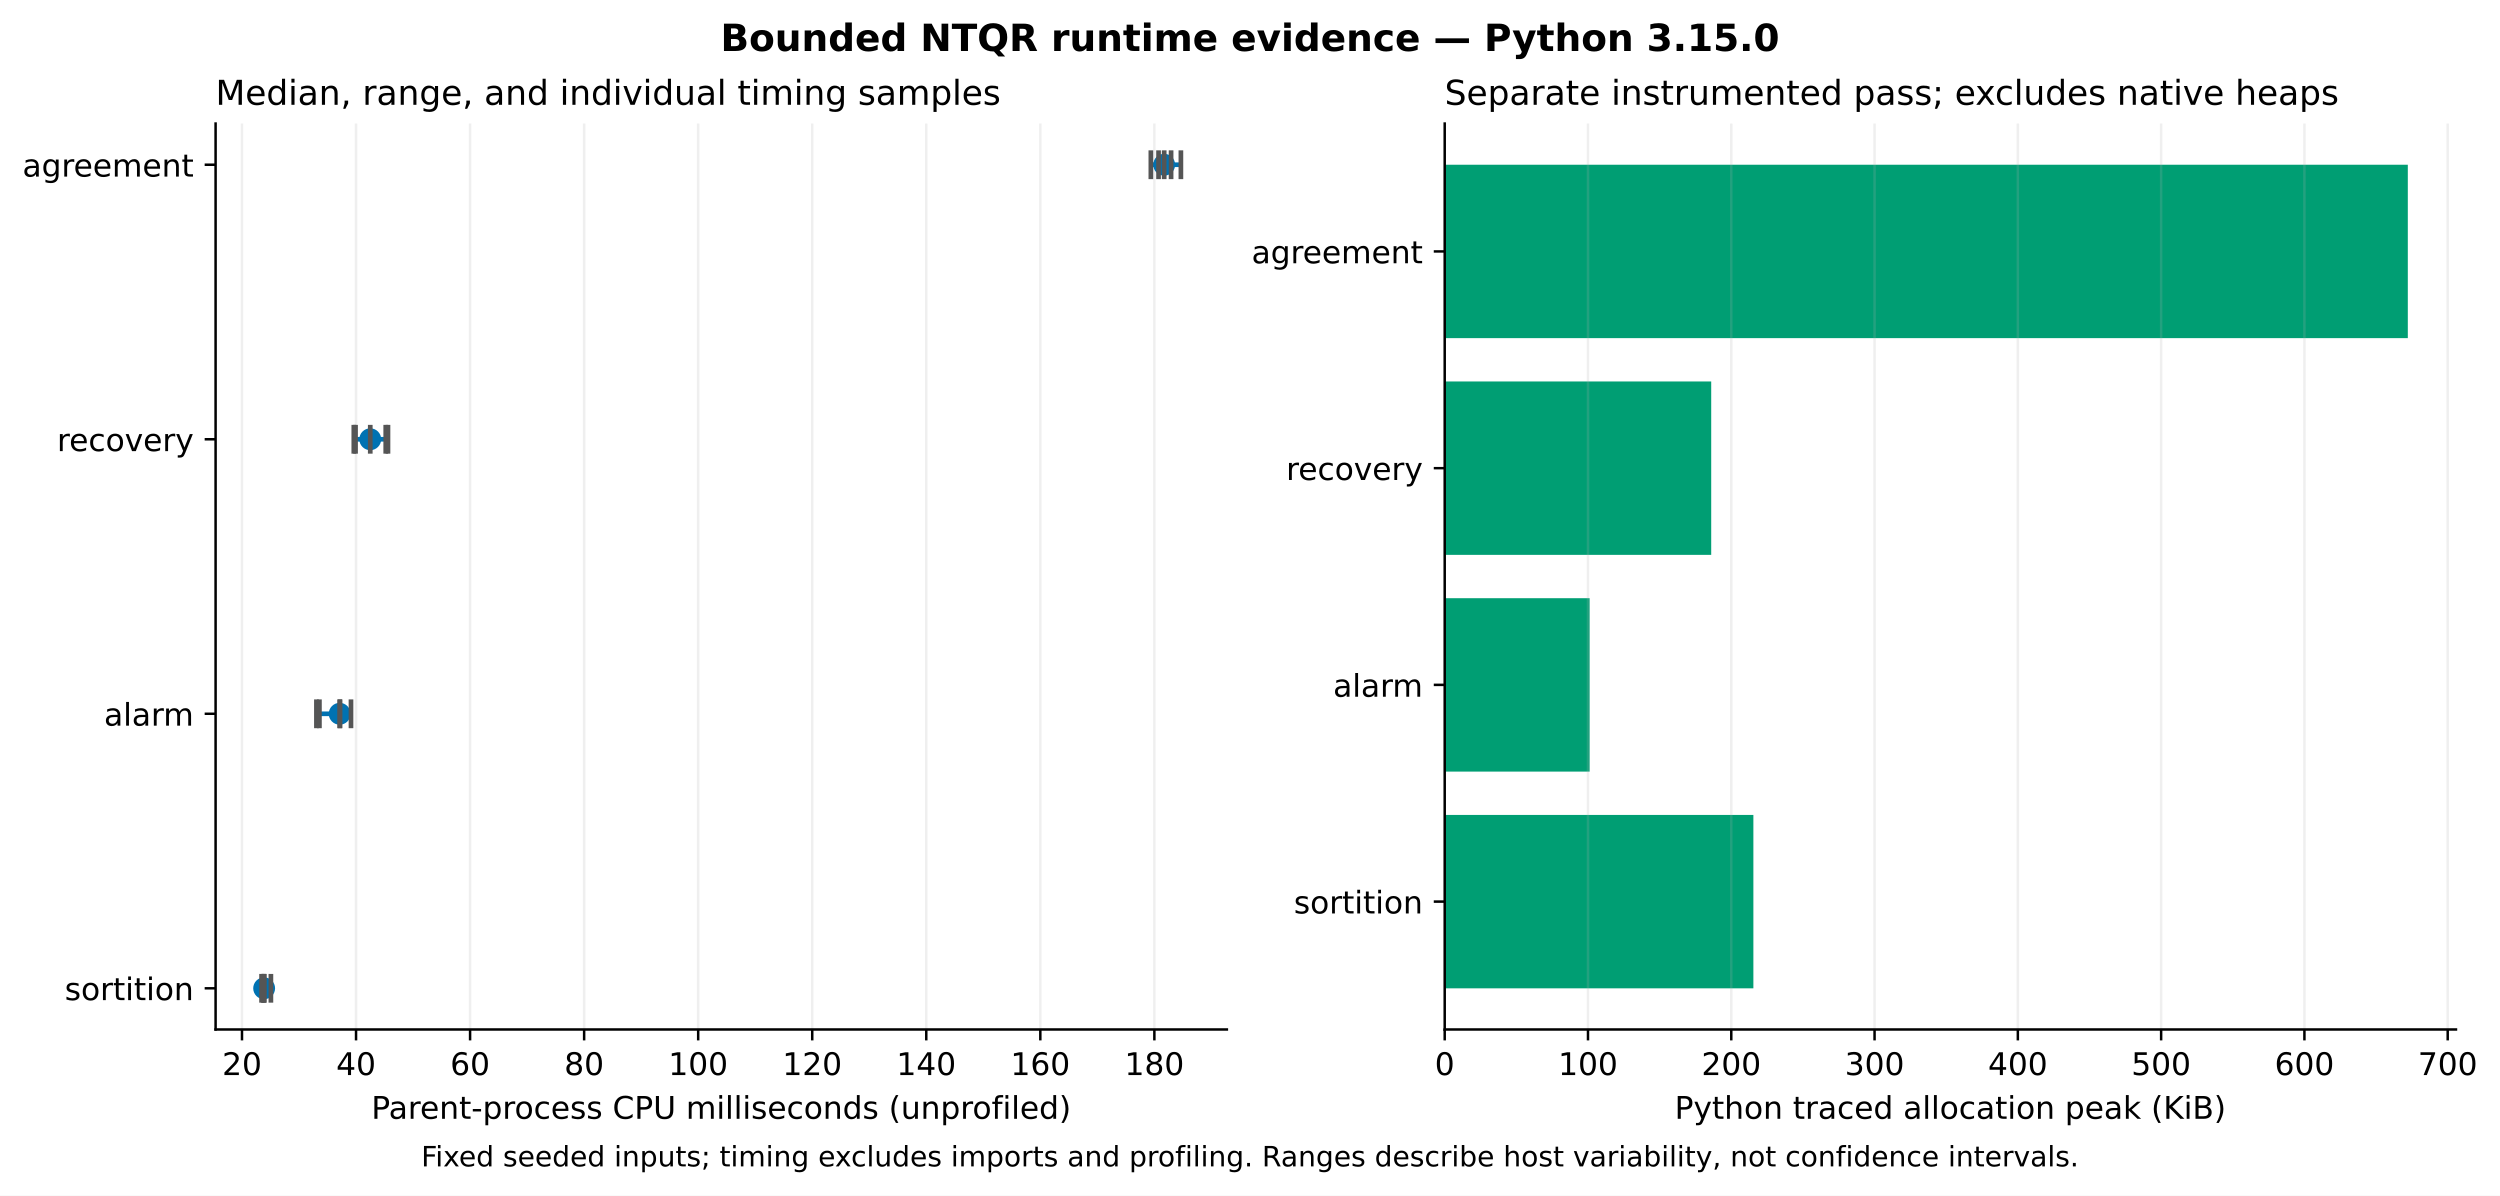
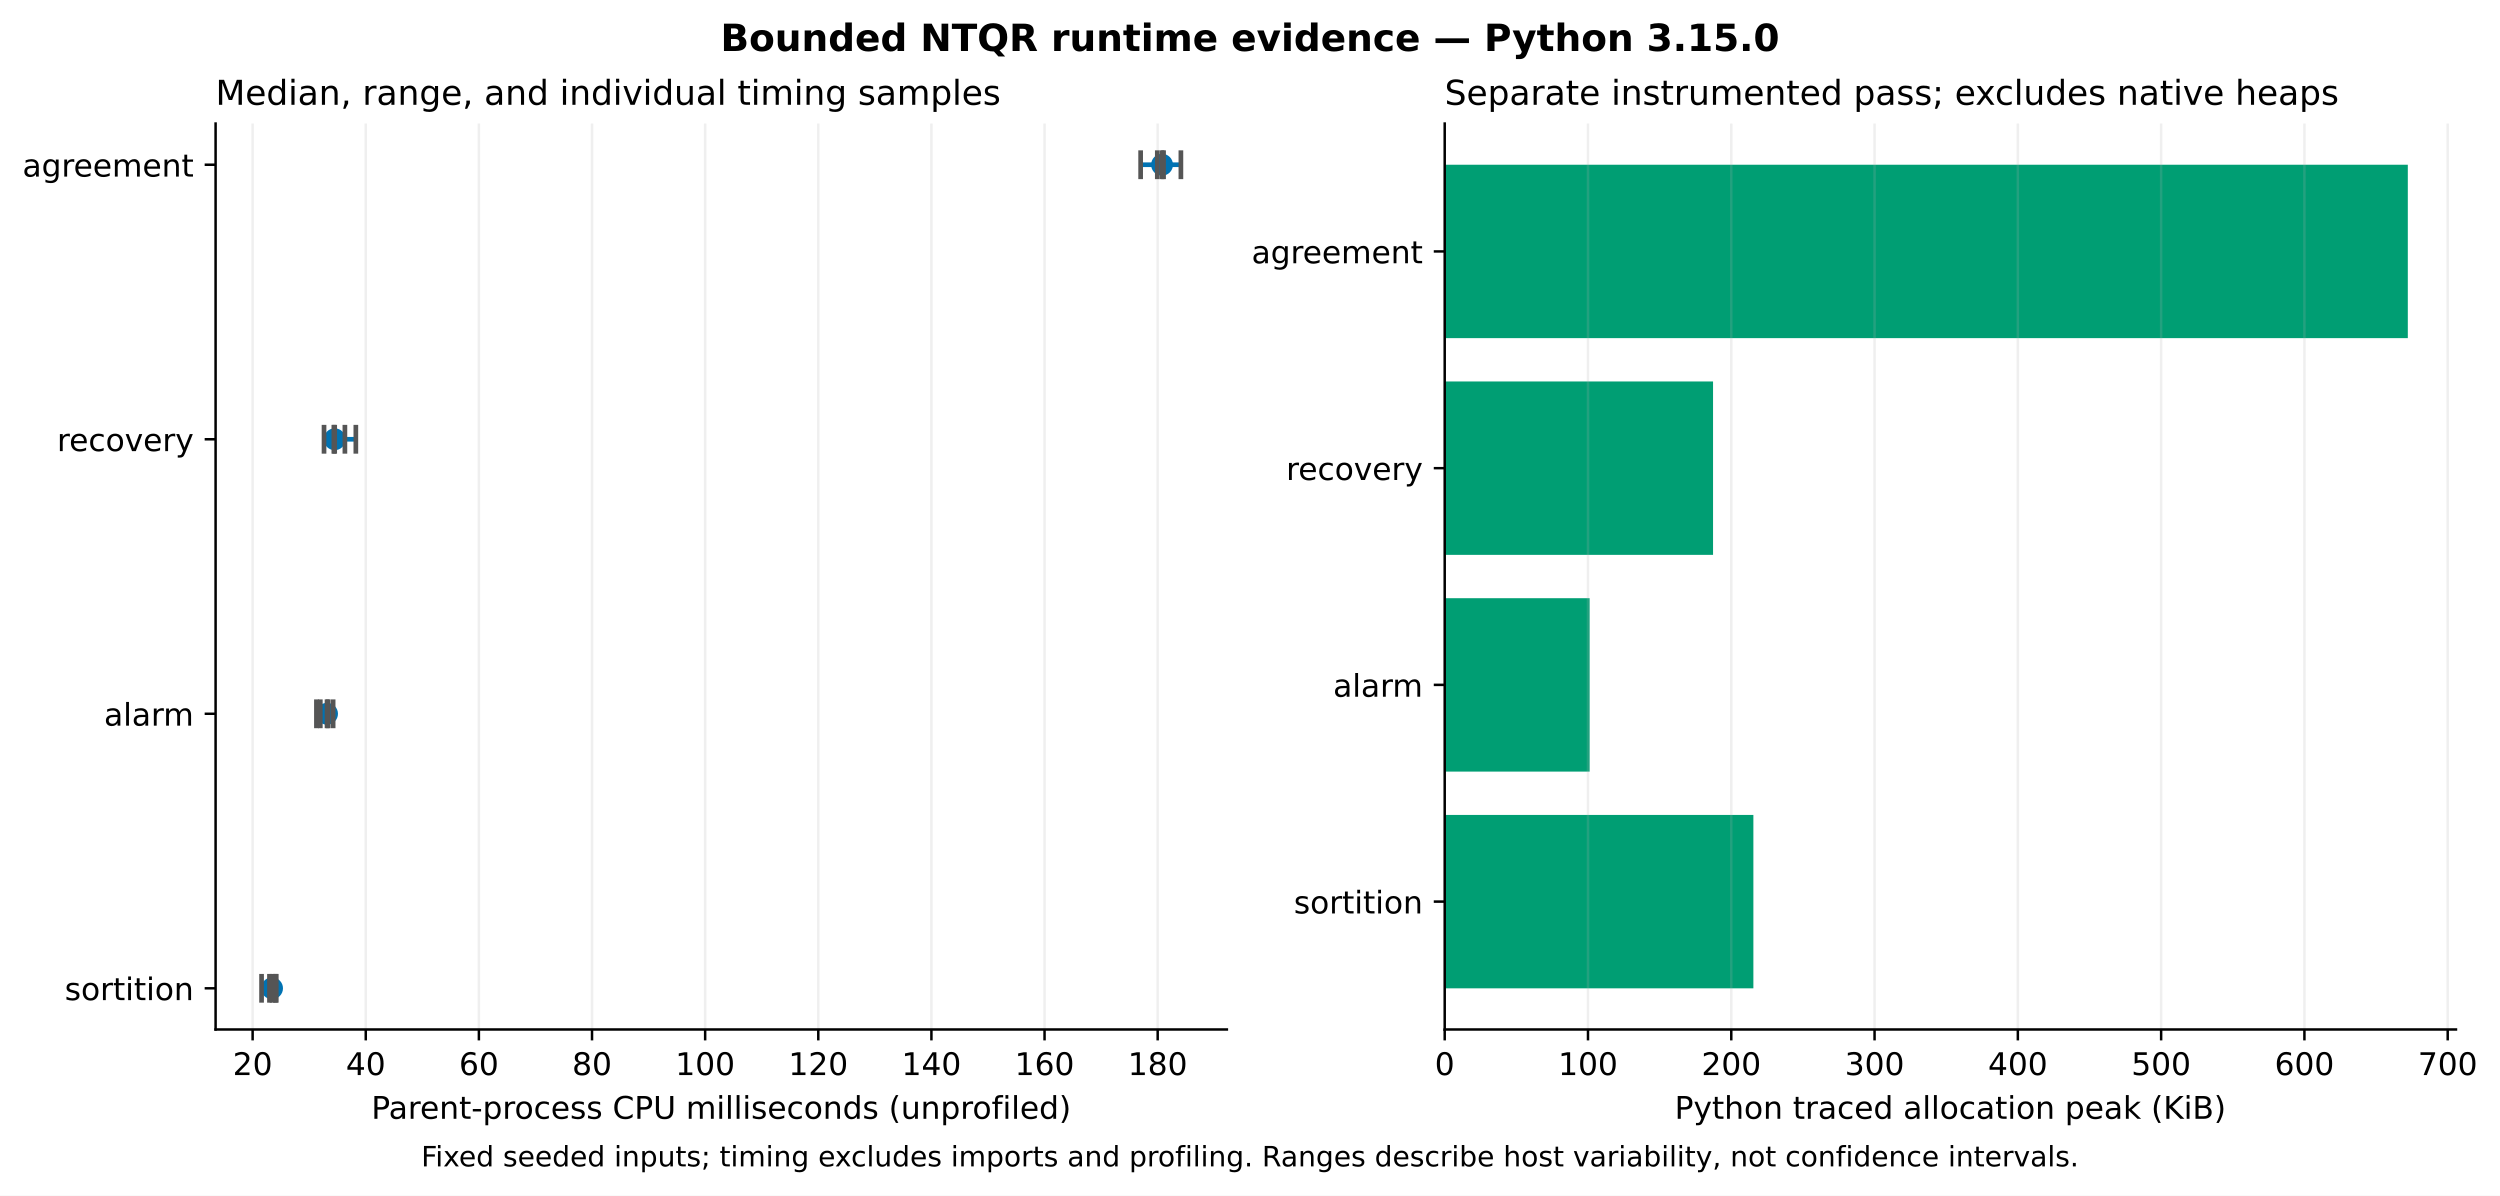
<svg xmlns="http://www.w3.org/2000/svg" xmlns:xlink="http://www.w3.org/1999/xlink" width="800.4pt" height="382.8pt" viewBox="0 0 800.4 382.8" version="1.1">
  <defs>
    <style type="text/css">*{stroke-linejoin: round; stroke-linecap: butt}</style>
  </defs>
  <g id="figure_1">
    <g id="patch_1">
      <path d="M 0 382.8  L 800.4 382.8  L 800.4 0  L 0 0  z " style="fill: #ffffff" />
    </g>
    <g id="axes_1">
      <g id="patch_2">
        <path d="M 69.025 329.598  L 392.792 329.598  L 392.792 39.56  L 69.025 39.56  z " style="fill: #ffffff" />
      </g>
      <g id="matplotlib.axis_1">
        <g id="xtick_1">
          <g id="line2d_1">
-             <path d="M 77.476 329.598  L 77.476 39.56  " clip-path="url(#p536ab0f038)" style="fill: none; stroke: #b0b0b0; stroke-opacity: 0.2; stroke-width: 0.8; stroke-linecap: square" />
+             <path d="M 80.88 329.598  L 80.88 39.56  " clip-path="url(#p536ab0f038)" style="fill: none; stroke: #b0b0b0; stroke-opacity: 0.2; stroke-width: 0.8; stroke-linecap: square" />
          </g>
          <g id="line2d_2">
            <defs>
              <path id="m8f7843dfd3" d="M 0 0  L 0 3.5  " style="stroke: #000000; stroke-width: 0.8" />
            </defs>
            <g>
-               <use xlink:href="#m8f7843dfd3" x="77.476" y="329.598" style="stroke: #000000; stroke-width: 0.8" />
+               <use xlink:href="#m8f7843dfd3" x="80.88" y="329.598" style="stroke: #000000; stroke-width: 0.8" />
            </g>
          </g>
          <g id="text_1">
-             <text style="font-size: 10px; font-family: 'DejaVu Sans', 'Bitstream Vera Sans', 'Computer Modern Sans Serif', 'Lucida Grande', 'Verdana', 'Geneva', 'Lucid', 'Arial', 'Helvetica', 'Avant Garde', sans-serif; text-anchor: middle" x="77.476" y="344.195" transform="rotate(-0 77.47599 344.1952)">20</text>
+             <text style="font-size: 10px; font-family: 'DejaVu Sans', 'Bitstream Vera Sans', 'Computer Modern Sans Serif', 'Lucida Grande', 'Verdana', 'Geneva', 'Lucid', 'Arial', 'Helvetica', 'Avant Garde', sans-serif; text-anchor: middle" x="80.88" y="344.195" transform="rotate(-0 80.88026 344.1952)">20</text>
          </g>
        </g>
        <g id="xtick_2">
          <g id="line2d_3">
-             <path d="M 113.989 329.598  L 113.989 39.56  " clip-path="url(#p536ab0f038)" style="fill: none; stroke: #b0b0b0; stroke-opacity: 0.2; stroke-width: 0.8; stroke-linecap: square" />
+             <path d="M 117.101 329.598  L 117.101 39.56  " clip-path="url(#p536ab0f038)" style="fill: none; stroke: #b0b0b0; stroke-opacity: 0.2; stroke-width: 0.8; stroke-linecap: square" />
          </g>
          <g id="line2d_4">
            <g>
-               <use xlink:href="#m8f7843dfd3" x="113.989" y="329.598" style="stroke: #000000; stroke-width: 0.8" />
+               <use xlink:href="#m8f7843dfd3" x="117.101" y="329.598" style="stroke: #000000; stroke-width: 0.8" />
            </g>
          </g>
          <g id="text_2">
-             <text style="font-size: 10px; font-family: 'DejaVu Sans', 'Bitstream Vera Sans', 'Computer Modern Sans Serif', 'Lucida Grande', 'Verdana', 'Geneva', 'Lucid', 'Arial', 'Helvetica', 'Avant Garde', sans-serif; text-anchor: middle" x="113.989" y="344.195" transform="rotate(-0 113.9892 344.1952)">40</text>
+             <text style="font-size: 10px; font-family: 'DejaVu Sans', 'Bitstream Vera Sans', 'Computer Modern Sans Serif', 'Lucida Grande', 'Verdana', 'Geneva', 'Lucid', 'Arial', 'Helvetica', 'Avant Garde', sans-serif; text-anchor: middle" x="117.101" y="344.195" transform="rotate(-0 117.1005 344.1952)">40</text>
          </g>
        </g>
        <g id="xtick_3">
          <g id="line2d_5">
-             <path d="M 150.502 329.598  L 150.502 39.56  " clip-path="url(#p536ab0f038)" style="fill: none; stroke: #b0b0b0; stroke-opacity: 0.2; stroke-width: 0.8; stroke-linecap: square" />
+             <path d="M 153.321 329.598  L 153.321 39.56  " clip-path="url(#p536ab0f038)" style="fill: none; stroke: #b0b0b0; stroke-opacity: 0.2; stroke-width: 0.8; stroke-linecap: square" />
          </g>
          <g id="line2d_6">
            <g>
-               <use xlink:href="#m8f7843dfd3" x="150.502" y="329.598" style="stroke: #000000; stroke-width: 0.8" />
+               <use xlink:href="#m8f7843dfd3" x="153.321" y="329.598" style="stroke: #000000; stroke-width: 0.8" />
            </g>
          </g>
          <g id="text_3">
-             <text style="font-size: 10px; font-family: 'DejaVu Sans', 'Bitstream Vera Sans', 'Computer Modern Sans Serif', 'Lucida Grande', 'Verdana', 'Geneva', 'Lucid', 'Arial', 'Helvetica', 'Avant Garde', sans-serif; text-anchor: middle" x="150.502" y="344.195" transform="rotate(-0 150.5025 344.1952)">60</text>
+             <text style="font-size: 10px; font-family: 'DejaVu Sans', 'Bitstream Vera Sans', 'Computer Modern Sans Serif', 'Lucida Grande', 'Verdana', 'Geneva', 'Lucid', 'Arial', 'Helvetica', 'Avant Garde', sans-serif; text-anchor: middle" x="153.321" y="344.195" transform="rotate(-0 153.3208 344.1952)">60</text>
          </g>
        </g>
        <g id="xtick_4">
          <g id="line2d_7">
-             <path d="M 187.016 329.598  L 187.016 39.56  " clip-path="url(#p536ab0f038)" style="fill: none; stroke: #b0b0b0; stroke-opacity: 0.2; stroke-width: 0.8; stroke-linecap: square" />
+             <path d="M 189.541 329.598  L 189.541 39.56  " clip-path="url(#p536ab0f038)" style="fill: none; stroke: #b0b0b0; stroke-opacity: 0.2; stroke-width: 0.8; stroke-linecap: square" />
          </g>
          <g id="line2d_8">
            <g>
-               <use xlink:href="#m8f7843dfd3" x="187.016" y="329.598" style="stroke: #000000; stroke-width: 0.8" />
+               <use xlink:href="#m8f7843dfd3" x="189.541" y="329.598" style="stroke: #000000; stroke-width: 0.8" />
            </g>
          </g>
          <g id="text_4">
-             <text style="font-size: 10px; font-family: 'DejaVu Sans', 'Bitstream Vera Sans', 'Computer Modern Sans Serif', 'Lucida Grande', 'Verdana', 'Geneva', 'Lucid', 'Arial', 'Helvetica', 'Avant Garde', sans-serif; text-anchor: middle" x="187.016" y="344.195" transform="rotate(-0 187.0157 344.1952)">80</text>
+             <text style="font-size: 10px; font-family: 'DejaVu Sans', 'Bitstream Vera Sans', 'Computer Modern Sans Serif', 'Lucida Grande', 'Verdana', 'Geneva', 'Lucid', 'Arial', 'Helvetica', 'Avant Garde', sans-serif; text-anchor: middle" x="189.541" y="344.195" transform="rotate(-0 189.5411 344.1952)">80</text>
          </g>
        </g>
        <g id="xtick_5">
          <g id="line2d_9">
-             <path d="M 223.529 329.598  L 223.529 39.56  " clip-path="url(#p536ab0f038)" style="fill: none; stroke: #b0b0b0; stroke-opacity: 0.2; stroke-width: 0.8; stroke-linecap: square" />
+             <path d="M 225.761 329.598  L 225.761 39.56  " clip-path="url(#p536ab0f038)" style="fill: none; stroke: #b0b0b0; stroke-opacity: 0.2; stroke-width: 0.8; stroke-linecap: square" />
          </g>
          <g id="line2d_10">
            <g>
-               <use xlink:href="#m8f7843dfd3" x="223.529" y="329.598" style="stroke: #000000; stroke-width: 0.8" />
+               <use xlink:href="#m8f7843dfd3" x="225.761" y="329.598" style="stroke: #000000; stroke-width: 0.8" />
            </g>
          </g>
          <g id="text_5">
-             <text style="font-size: 10px; font-family: 'DejaVu Sans', 'Bitstream Vera Sans', 'Computer Modern Sans Serif', 'Lucida Grande', 'Verdana', 'Geneva', 'Lucid', 'Arial', 'Helvetica', 'Avant Garde', sans-serif; text-anchor: middle" x="223.529" y="344.195" transform="rotate(-0 223.529 344.1952)">100</text>
+             <text style="font-size: 10px; font-family: 'DejaVu Sans', 'Bitstream Vera Sans', 'Computer Modern Sans Serif', 'Lucida Grande', 'Verdana', 'Geneva', 'Lucid', 'Arial', 'Helvetica', 'Avant Garde', sans-serif; text-anchor: middle" x="225.761" y="344.195" transform="rotate(-0 225.7614 344.1952)">100</text>
          </g>
        </g>
        <g id="xtick_6">
          <g id="line2d_11">
-             <path d="M 260.042 329.598  L 260.042 39.56  " clip-path="url(#p536ab0f038)" style="fill: none; stroke: #b0b0b0; stroke-opacity: 0.2; stroke-width: 0.8; stroke-linecap: square" />
+             <path d="M 261.982 329.598  L 261.982 39.56  " clip-path="url(#p536ab0f038)" style="fill: none; stroke: #b0b0b0; stroke-opacity: 0.2; stroke-width: 0.8; stroke-linecap: square" />
          </g>
          <g id="line2d_12">
            <g>
-               <use xlink:href="#m8f7843dfd3" x="260.042" y="329.598" style="stroke: #000000; stroke-width: 0.8" />
+               <use xlink:href="#m8f7843dfd3" x="261.982" y="329.598" style="stroke: #000000; stroke-width: 0.8" />
            </g>
          </g>
          <g id="text_6">
-             <text style="font-size: 10px; font-family: 'DejaVu Sans', 'Bitstream Vera Sans', 'Computer Modern Sans Serif', 'Lucida Grande', 'Verdana', 'Geneva', 'Lucid', 'Arial', 'Helvetica', 'Avant Garde', sans-serif; text-anchor: middle" x="260.042" y="344.195" transform="rotate(-0 260.0422 344.1952)">120</text>
+             <text style="font-size: 10px; font-family: 'DejaVu Sans', 'Bitstream Vera Sans', 'Computer Modern Sans Serif', 'Lucida Grande', 'Verdana', 'Geneva', 'Lucid', 'Arial', 'Helvetica', 'Avant Garde', sans-serif; text-anchor: middle" x="261.982" y="344.195" transform="rotate(-0 261.9817 344.1952)">120</text>
          </g>
        </g>
        <g id="xtick_7">
          <g id="line2d_13">
-             <path d="M 296.555 329.598  L 296.555 39.56  " clip-path="url(#p536ab0f038)" style="fill: none; stroke: #b0b0b0; stroke-opacity: 0.2; stroke-width: 0.8; stroke-linecap: square" />
+             <path d="M 298.202 329.598  L 298.202 39.56  " clip-path="url(#p536ab0f038)" style="fill: none; stroke: #b0b0b0; stroke-opacity: 0.2; stroke-width: 0.8; stroke-linecap: square" />
          </g>
          <g id="line2d_14">
            <g>
-               <use xlink:href="#m8f7843dfd3" x="296.555" y="329.598" style="stroke: #000000; stroke-width: 0.8" />
+               <use xlink:href="#m8f7843dfd3" x="298.202" y="329.598" style="stroke: #000000; stroke-width: 0.8" />
            </g>
          </g>
          <g id="text_7">
-             <text style="font-size: 10px; font-family: 'DejaVu Sans', 'Bitstream Vera Sans', 'Computer Modern Sans Serif', 'Lucida Grande', 'Verdana', 'Geneva', 'Lucid', 'Arial', 'Helvetica', 'Avant Garde', sans-serif; text-anchor: middle" x="296.555" y="344.195" transform="rotate(-0 296.5555 344.1952)">140</text>
+             <text style="font-size: 10px; font-family: 'DejaVu Sans', 'Bitstream Vera Sans', 'Computer Modern Sans Serif', 'Lucida Grande', 'Verdana', 'Geneva', 'Lucid', 'Arial', 'Helvetica', 'Avant Garde', sans-serif; text-anchor: middle" x="298.202" y="344.195" transform="rotate(-0 298.202 344.1952)">140</text>
          </g>
        </g>
        <g id="xtick_8">
          <g id="line2d_15">
-             <path d="M 333.069 329.598  L 333.069 39.56  " clip-path="url(#p536ab0f038)" style="fill: none; stroke: #b0b0b0; stroke-opacity: 0.2; stroke-width: 0.8; stroke-linecap: square" />
+             <path d="M 334.422 329.598  L 334.422 39.56  " clip-path="url(#p536ab0f038)" style="fill: none; stroke: #b0b0b0; stroke-opacity: 0.2; stroke-width: 0.8; stroke-linecap: square" />
          </g>
          <g id="line2d_16">
            <g>
-               <use xlink:href="#m8f7843dfd3" x="333.069" y="329.598" style="stroke: #000000; stroke-width: 0.8" />
+               <use xlink:href="#m8f7843dfd3" x="334.422" y="329.598" style="stroke: #000000; stroke-width: 0.8" />
            </g>
          </g>
          <g id="text_8">
-             <text style="font-size: 10px; font-family: 'DejaVu Sans', 'Bitstream Vera Sans', 'Computer Modern Sans Serif', 'Lucida Grande', 'Verdana', 'Geneva', 'Lucid', 'Arial', 'Helvetica', 'Avant Garde', sans-serif; text-anchor: middle" x="333.069" y="344.195" transform="rotate(-0 333.0687 344.1952)">160</text>
+             <text style="font-size: 10px; font-family: 'DejaVu Sans', 'Bitstream Vera Sans', 'Computer Modern Sans Serif', 'Lucida Grande', 'Verdana', 'Geneva', 'Lucid', 'Arial', 'Helvetica', 'Avant Garde', sans-serif; text-anchor: middle" x="334.422" y="344.195" transform="rotate(-0 334.4223 344.1952)">160</text>
          </g>
        </g>
        <g id="xtick_9">
          <g id="line2d_17">
-             <path d="M 369.582 329.598  L 369.582 39.56  " clip-path="url(#p536ab0f038)" style="fill: none; stroke: #b0b0b0; stroke-opacity: 0.2; stroke-width: 0.8; stroke-linecap: square" />
+             <path d="M 370.643 329.598  L 370.643 39.56  " clip-path="url(#p536ab0f038)" style="fill: none; stroke: #b0b0b0; stroke-opacity: 0.2; stroke-width: 0.8; stroke-linecap: square" />
          </g>
          <g id="line2d_18">
            <g>
-               <use xlink:href="#m8f7843dfd3" x="369.582" y="329.598" style="stroke: #000000; stroke-width: 0.8" />
+               <use xlink:href="#m8f7843dfd3" x="370.643" y="329.598" style="stroke: #000000; stroke-width: 0.8" />
            </g>
          </g>
          <g id="text_9">
-             <text style="font-size: 10px; font-family: 'DejaVu Sans', 'Bitstream Vera Sans', 'Computer Modern Sans Serif', 'Lucida Grande', 'Verdana', 'Geneva', 'Lucid', 'Arial', 'Helvetica', 'Avant Garde', sans-serif; text-anchor: middle" x="369.582" y="344.195" transform="rotate(-0 369.582 344.1952)">180</text>
+             <text style="font-size: 10px; font-family: 'DejaVu Sans', 'Bitstream Vera Sans', 'Computer Modern Sans Serif', 'Lucida Grande', 'Verdana', 'Geneva', 'Lucid', 'Arial', 'Helvetica', 'Avant Garde', sans-serif; text-anchor: middle" x="370.643" y="344.195" transform="rotate(-0 370.6426 344.1952)">180</text>
          </g>
        </g>
        <g id="text_10">
          <text style="font-size: 10px; font-family: 'DejaVu Sans', 'Bitstream Vera Sans', 'Computer Modern Sans Serif', 'Lucida Grande', 'Verdana', 'Geneva', 'Lucid', 'Arial', 'Helvetica', 'Avant Garde', sans-serif; text-anchor: middle" x="230.908" y="358.196" transform="rotate(-0 230.9083 358.196)">Parent-process CPU milliseconds (unprofiled)</text>
        </g>
      </g>
      <g id="matplotlib.axis_2">
        <g id="ytick_1">
          <g id="line2d_19">
            <defs>
              <path id="m2f75cdd73d" d="M 0 0  L -3.5 0  " style="stroke: #000000; stroke-width: 0.8" />
            </defs>
            <g>
              <use xlink:href="#m2f75cdd73d" x="69.025" y="52.743" style="stroke: #000000; stroke-width: 0.8" />
            </g>
          </g>
          <g id="text_11">
            <text style="font-size: 10px; font-family: 'DejaVu Sans', 'Bitstream Vera Sans', 'Computer Modern Sans Serif', 'Lucida Grande', 'Verdana', 'Geneva', 'Lucid', 'Arial', 'Helvetica', 'Avant Garde', sans-serif; text-anchor: end" x="62.025" y="56.542" transform="rotate(-0 62.025 56.54207)">agreement</text>
          </g>
        </g>
        <g id="ytick_2">
          <g id="line2d_20">
            <g>
              <use xlink:href="#m2f75cdd73d" x="69.025" y="140.633" style="stroke: #000000; stroke-width: 0.8" />
            </g>
          </g>
          <g id="text_12">
            <text style="font-size: 10px; font-family: 'DejaVu Sans', 'Bitstream Vera Sans', 'Computer Modern Sans Serif', 'Lucida Grande', 'Verdana', 'Geneva', 'Lucid', 'Arial', 'Helvetica', 'Avant Garde', sans-serif; text-anchor: end" x="62.025" y="144.432" transform="rotate(-0 62.025 144.4323)">recovery</text>
          </g>
        </g>
        <g id="ytick_3">
          <g id="line2d_21">
            <g>
              <use xlink:href="#m2f75cdd73d" x="69.025" y="228.524" style="stroke: #000000; stroke-width: 0.8" />
            </g>
          </g>
          <g id="text_13">
            <text style="font-size: 10px; font-family: 'DejaVu Sans', 'Bitstream Vera Sans', 'Computer Modern Sans Serif', 'Lucida Grande', 'Verdana', 'Geneva', 'Lucid', 'Arial', 'Helvetica', 'Avant Garde', sans-serif; text-anchor: end" x="62.025" y="232.323" transform="rotate(-0 62.025 232.323)">alarm</text>
          </g>
        </g>
        <g id="ytick_4">
          <g id="line2d_22">
            <g>
              <use xlink:href="#m2f75cdd73d" x="69.025" y="316.414" style="stroke: #000000; stroke-width: 0.8" />
            </g>
          </g>
          <g id="text_14">
            <text style="font-size: 10px; font-family: 'DejaVu Sans', 'Bitstream Vera Sans', 'Computer Modern Sans Serif', 'Lucida Grande', 'Verdana', 'Geneva', 'Lucid', 'Arial', 'Helvetica', 'Avant Garde', sans-serif; text-anchor: end" x="62.025" y="320.213" transform="rotate(-0 62.025 320.2132)">sortition</text>
          </g>
        </g>
      </g>
      <g id="LineCollection_1">
-         <path d="M 368.459 52.743  L 378.075 52.743  " clip-path="url(#p536ab0f038)" style="fill: none; stroke: #0072b2; stroke-width: 1.5" />
-         <path d="M 113.274 140.633  L 124.217 140.633  " clip-path="url(#p536ab0f038)" style="fill: none; stroke: #0072b2; stroke-width: 1.5" />
-         <path d="M 101.306 228.524  L 112.372 228.524  " clip-path="url(#p536ab0f038)" style="fill: none; stroke: #0072b2; stroke-width: 1.5" />
-         <path d="M 83.742 316.414  L 86.73 316.414  " clip-path="url(#p536ab0f038)" style="fill: none; stroke: #0072b2; stroke-width: 1.5" />
+         <path d="M 365.188 52.743  L 378.075 52.743  " clip-path="url(#p536ab0f038)" style="fill: none; stroke: #0072b2; stroke-width: 1.5" />
+         <path d="M 103.739 140.633  L 113.926 140.633  " clip-path="url(#p536ab0f038)" style="fill: none; stroke: #0072b2; stroke-width: 1.5" />
+         <path d="M 101.31 228.524  L 106.653 228.524  " clip-path="url(#p536ab0f038)" style="fill: none; stroke: #0072b2; stroke-width: 1.5" />
+         <path d="M 83.742 316.414  L 88.45 316.414  " clip-path="url(#p536ab0f038)" style="fill: none; stroke: #0072b2; stroke-width: 1.5" />
      </g>
      <g id="line2d_23">
        <defs>
          <path id="m95ea1f138b" d="M 0 4  L 0 -4  " style="stroke: #0072b2" />
        </defs>
        <g clip-path="url(#p536ab0f038)">
-           <use xlink:href="#m95ea1f138b" x="368.459" y="52.743" style="fill: #0072b2; stroke: #0072b2" />
-           <use xlink:href="#m95ea1f138b" x="113.274" y="140.633" style="fill: #0072b2; stroke: #0072b2" />
-           <use xlink:href="#m95ea1f138b" x="101.306" y="228.524" style="fill: #0072b2; stroke: #0072b2" />
+           <use xlink:href="#m95ea1f138b" x="365.188" y="52.743" style="fill: #0072b2; stroke: #0072b2" />
+           <use xlink:href="#m95ea1f138b" x="103.739" y="140.633" style="fill: #0072b2; stroke: #0072b2" />
+           <use xlink:href="#m95ea1f138b" x="101.31" y="228.524" style="fill: #0072b2; stroke: #0072b2" />
          <use xlink:href="#m95ea1f138b" x="83.742" y="316.414" style="fill: #0072b2; stroke: #0072b2" />
        </g>
      </g>
      <g id="line2d_24">
        <g clip-path="url(#p536ab0f038)">
          <use xlink:href="#m95ea1f138b" x="378.075" y="52.743" style="fill: #0072b2; stroke: #0072b2" />
-           <use xlink:href="#m95ea1f138b" x="124.217" y="140.633" style="fill: #0072b2; stroke: #0072b2" />
-           <use xlink:href="#m95ea1f138b" x="112.372" y="228.524" style="fill: #0072b2; stroke: #0072b2" />
-           <use xlink:href="#m95ea1f138b" x="86.73" y="316.414" style="fill: #0072b2; stroke: #0072b2" />
+           <use xlink:href="#m95ea1f138b" x="113.926" y="140.633" style="fill: #0072b2; stroke: #0072b2" />
+           <use xlink:href="#m95ea1f138b" x="106.653" y="228.524" style="fill: #0072b2; stroke: #0072b2" />
+           <use xlink:href="#m95ea1f138b" x="88.45" y="316.414" style="fill: #0072b2; stroke: #0072b2" />
        </g>
      </g>
      <g id="line2d_25">
        <defs>
          <path id="m8afc209560" d="M 0 3  C 0.796 3 1.559 2.684 2.121 2.121  C 2.684 1.559 3 0.796 3 0  C 3 -0.796 2.684 -1.559 2.121 -2.121  C 1.559 -2.684 0.796 -3 0 -3  C -0.796 -3 -1.559 -2.684 -2.121 -2.121  C -2.684 -1.559 -3 -0.796 -3 0  C -3 0.796 -2.684 1.559 -2.121 2.121  C -1.559 2.684 -0.796 3 0 3  z " style="stroke: #0072b2" />
        </defs>
        <g clip-path="url(#p536ab0f038)">
-           <use xlink:href="#m8afc209560" x="372.726" y="52.743" style="fill: #0072b2; stroke: #0072b2" />
-           <use xlink:href="#m8afc209560" x="118.542" y="140.633" style="fill: #0072b2; stroke: #0072b2" />
-           <use xlink:href="#m8afc209560" x="108.748" y="228.524" style="fill: #0072b2; stroke: #0072b2" />
-           <use xlink:href="#m8afc209560" x="84.569" y="316.414" style="fill: #0072b2; stroke: #0072b2" />
+           <use xlink:href="#m8afc209560" x="372.041" y="52.743" style="fill: #0072b2; stroke: #0072b2" />
+           <use xlink:href="#m8afc209560" x="107.156" y="140.633" style="fill: #0072b2; stroke: #0072b2" />
+           <use xlink:href="#m8afc209560" x="104.704" y="228.524" style="fill: #0072b2; stroke: #0072b2" />
+           <use xlink:href="#m8afc209560" x="87.101" y="316.414" style="fill: #0072b2; stroke: #0072b2" />
        </g>
      </g>
      <g id="patch_3">
        <path d="M 69.025 329.598  L 69.025 39.56  " style="fill: none; stroke: #000000; stroke-width: 0.8; stroke-linejoin: miter; stroke-linecap: square" />
      </g>
      <g id="patch_4">
        <path d="M 69.025 329.598  L 392.792 329.598  " style="fill: none; stroke: #000000; stroke-width: 0.8; stroke-linejoin: miter; stroke-linecap: square" />
      </g>
      <g id="PathCollection_1">
        <defs>
          <path id="m7fcc20b0d1" d="M 0 4.61  L 0 -4.61  " style="stroke: #555555; stroke-width: 1.5" />
        </defs>
        <g clip-path="url(#p536ab0f038)">
+           <use xlink:href="#m7fcc20b0d1" x="370.521" y="52.743" style="fill: #555555; stroke: #555555; stroke-width: 1.5" />
+           <use xlink:href="#m7fcc20b0d1" x="372.041" y="52.743" style="fill: #555555; stroke: #555555; stroke-width: 1.5" />
+           <use xlink:href="#m7fcc20b0d1" x="372.526" y="52.743" style="fill: #555555; stroke: #555555; stroke-width: 1.5" />
          <use xlink:href="#m7fcc20b0d1" x="378.075" y="52.743" style="fill: #555555; stroke: #555555; stroke-width: 1.5" />
-           <use xlink:href="#m7fcc20b0d1" x="370.922" y="52.743" style="fill: #555555; stroke: #555555; stroke-width: 1.5" />
-           <use xlink:href="#m7fcc20b0d1" x="372.726" y="52.743" style="fill: #555555; stroke: #555555; stroke-width: 1.5" />
-           <use xlink:href="#m7fcc20b0d1" x="374.933" y="52.743" style="fill: #555555; stroke: #555555; stroke-width: 1.5" />
-           <use xlink:href="#m7fcc20b0d1" x="368.459" y="52.743" style="fill: #555555; stroke: #555555; stroke-width: 1.5" />
+           <use xlink:href="#m7fcc20b0d1" x="365.188" y="52.743" style="fill: #555555; stroke: #555555; stroke-width: 1.5" />
        </g>
      </g>
      <g id="PathCollection_2">
        <g clip-path="url(#p536ab0f038)">
-           <use xlink:href="#m7fcc20b0d1" x="113.274" y="140.633" style="fill: #555555; stroke: #555555; stroke-width: 1.5" />
-           <use xlink:href="#m7fcc20b0d1" x="118.542" y="140.633" style="fill: #555555; stroke: #555555; stroke-width: 1.5" />
-           <use xlink:href="#m7fcc20b0d1" x="113.832" y="140.633" style="fill: #555555; stroke: #555555; stroke-width: 1.5" />
-           <use xlink:href="#m7fcc20b0d1" x="123.495" y="140.633" style="fill: #555555; stroke: #555555; stroke-width: 1.5" />
-           <use xlink:href="#m7fcc20b0d1" x="124.217" y="140.633" style="fill: #555555; stroke: #555555; stroke-width: 1.5" />
+           <use xlink:href="#m7fcc20b0d1" x="110.422" y="140.633" style="fill: #555555; stroke: #555555; stroke-width: 1.5" />
+           <use xlink:href="#m7fcc20b0d1" x="107.156" y="140.633" style="fill: #555555; stroke: #555555; stroke-width: 1.5" />
+           <use xlink:href="#m7fcc20b0d1" x="106.886" y="140.633" style="fill: #555555; stroke: #555555; stroke-width: 1.5" />
+           <use xlink:href="#m7fcc20b0d1" x="103.739" y="140.633" style="fill: #555555; stroke: #555555; stroke-width: 1.5" />
+           <use xlink:href="#m7fcc20b0d1" x="113.926" y="140.633" style="fill: #555555; stroke: #555555; stroke-width: 1.5" />
        </g>
      </g>
      <g id="PathCollection_3">
        <g clip-path="url(#p536ab0f038)">
-           <use xlink:href="#m7fcc20b0d1" x="108.748" y="228.524" style="fill: #555555; stroke: #555555; stroke-width: 1.5" />
-           <use xlink:href="#m7fcc20b0d1" x="108.874" y="228.524" style="fill: #555555; stroke: #555555; stroke-width: 1.5" />
-           <use xlink:href="#m7fcc20b0d1" x="112.372" y="228.524" style="fill: #555555; stroke: #555555; stroke-width: 1.5" />
-           <use xlink:href="#m7fcc20b0d1" x="102.267" y="228.524" style="fill: #555555; stroke: #555555; stroke-width: 1.5" />
-           <use xlink:href="#m7fcc20b0d1" x="101.306" y="228.524" style="fill: #555555; stroke: #555555; stroke-width: 1.5" />
+           <use xlink:href="#m7fcc20b0d1" x="106.653" y="228.524" style="fill: #555555; stroke: #555555; stroke-width: 1.5" />
+           <use xlink:href="#m7fcc20b0d1" x="101.31" y="228.524" style="fill: #555555; stroke: #555555; stroke-width: 1.5" />
+           <use xlink:href="#m7fcc20b0d1" x="102.549" y="228.524" style="fill: #555555; stroke: #555555; stroke-width: 1.5" />
+           <use xlink:href="#m7fcc20b0d1" x="105.061" y="228.524" style="fill: #555555; stroke: #555555; stroke-width: 1.5" />
+           <use xlink:href="#m7fcc20b0d1" x="104.704" y="228.524" style="fill: #555555; stroke: #555555; stroke-width: 1.5" />
        </g>
      </g>
      <g id="PathCollection_4">
        <g clip-path="url(#p536ab0f038)">
-           <use xlink:href="#m7fcc20b0d1" x="84.275" y="316.414" style="fill: #555555; stroke: #555555; stroke-width: 1.5" />
-           <use xlink:href="#m7fcc20b0d1" x="84.571" y="316.414" style="fill: #555555; stroke: #555555; stroke-width: 1.5" />
+           <use xlink:href="#m7fcc20b0d1" x="86.273" y="316.414" style="fill: #555555; stroke: #555555; stroke-width: 1.5" />
          <use xlink:href="#m7fcc20b0d1" x="83.742" y="316.414" style="fill: #555555; stroke: #555555; stroke-width: 1.5" />
-           <use xlink:href="#m7fcc20b0d1" x="84.569" y="316.414" style="fill: #555555; stroke: #555555; stroke-width: 1.5" />
-           <use xlink:href="#m7fcc20b0d1" x="86.73" y="316.414" style="fill: #555555; stroke: #555555; stroke-width: 1.5" />
+           <use xlink:href="#m7fcc20b0d1" x="88.166" y="316.414" style="fill: #555555; stroke: #555555; stroke-width: 1.5" />
+           <use xlink:href="#m7fcc20b0d1" x="88.45" y="316.414" style="fill: #555555; stroke: #555555; stroke-width: 1.5" />
+           <use xlink:href="#m7fcc20b0d1" x="87.101" y="316.414" style="fill: #555555; stroke: #555555; stroke-width: 1.5" />
        </g>
      </g>
      <g id="text_15">
        <text style="font-size: 11px; font-family: 'DejaVu Sans', 'Bitstream Vera Sans', 'Computer Modern Sans Serif', 'Lucida Grande', 'Verdana', 'Geneva', 'Lucid', 'Arial', 'Helvetica', 'Avant Garde', sans-serif; text-anchor: start" x="69.025" y="33.56" transform="rotate(-0 69.025 33.5597)">Median, range, and individual timing samples</text>
      </g>
    </g>
    <g id="axes_2">
      <g id="patch_5">
        <path d="M 462.537 329.598  L 786.303 329.598  L 786.303 39.56  L 462.537 39.56  z " style="fill: #ffffff" />
      </g>
      <g id="patch_6">
-         <path d="M 462.537 52.743  L 770.886 52.743  L 770.886 108.253  L 462.537 108.253  z " clip-path="url(#p7b600c7683)" style="fill: #009e73" />
+         <path d="M 462.537 52.743  L 770.886 52.743  L 770.886 108.253  L 462.537 108.253  z " clip-path="url(#pc573528906)" style="fill: #009e73" />
      </g>
      <g id="patch_7">
-         <path d="M 462.537 122.13  L 547.86 122.13  L 547.86 177.64  L 462.537 177.64  z " clip-path="url(#p7b600c7683)" style="fill: #009e73" />
+         <path d="M 462.537 122.13  L 548.449 122.13  L 548.449 177.64  L 462.537 177.64  z " clip-path="url(#pc573528906)" style="fill: #009e73" />
      </g>
      <g id="patch_8">
-         <path d="M 462.537 191.517  L 508.932 191.517  L 508.932 247.027  L 462.537 247.027  z " clip-path="url(#p7b600c7683)" style="fill: #009e73" />
+         <path d="M 462.537 191.517  L 508.932 191.517  L 508.932 247.027  L 462.537 247.027  z " clip-path="url(#pc573528906)" style="fill: #009e73" />
      </g>
      <g id="patch_9">
-         <path d="M 462.537 260.904  L 561.361 260.904  L 561.361 316.414  L 462.537 316.414  z " clip-path="url(#p7b600c7683)" style="fill: #009e73" />
+         <path d="M 462.537 260.904  L 561.361 260.904  L 561.361 316.414  L 462.537 316.414  z " clip-path="url(#pc573528906)" style="fill: #009e73" />
      </g>
      <g id="matplotlib.axis_3">
        <g id="xtick_10">
          <g id="line2d_26">
-             <path d="M 462.537 329.598  L 462.537 39.56  " clip-path="url(#p7b600c7683)" style="fill: none; stroke: #b0b0b0; stroke-opacity: 0.2; stroke-width: 0.8; stroke-linecap: square" />
+             <path d="M 462.537 329.598  L 462.537 39.56  " clip-path="url(#pc573528906)" style="fill: none; stroke: #b0b0b0; stroke-opacity: 0.2; stroke-width: 0.8; stroke-linecap: square" />
          </g>
          <g id="line2d_27">
            <g>
              <use xlink:href="#m8f7843dfd3" x="462.537" y="329.598" style="stroke: #000000; stroke-width: 0.8" />
            </g>
          </g>
          <g id="text_16">
            <text style="font-size: 10px; font-family: 'DejaVu Sans', 'Bitstream Vera Sans', 'Computer Modern Sans Serif', 'Lucida Grande', 'Verdana', 'Geneva', 'Lucid', 'Arial', 'Helvetica', 'Avant Garde', sans-serif; text-anchor: middle" x="462.537" y="344.195" transform="rotate(-0 462.5366 344.1952)">0</text>
          </g>
        </g>
        <g id="xtick_11">
          <g id="line2d_28">
-             <path d="M 508.411 329.598  L 508.411 39.56  " clip-path="url(#p7b600c7683)" style="fill: none; stroke: #b0b0b0; stroke-opacity: 0.2; stroke-width: 0.8; stroke-linecap: square" />
+             <path d="M 508.411 329.598  L 508.411 39.56  " clip-path="url(#pc573528906)" style="fill: none; stroke: #b0b0b0; stroke-opacity: 0.2; stroke-width: 0.8; stroke-linecap: square" />
          </g>
          <g id="line2d_29">
            <g>
              <use xlink:href="#m8f7843dfd3" x="508.411" y="329.598" style="stroke: #000000; stroke-width: 0.8" />
            </g>
          </g>
          <g id="text_17">
            <text style="font-size: 10px; font-family: 'DejaVu Sans', 'Bitstream Vera Sans', 'Computer Modern Sans Serif', 'Lucida Grande', 'Verdana', 'Geneva', 'Lucid', 'Arial', 'Helvetica', 'Avant Garde', sans-serif; text-anchor: middle" x="508.411" y="344.195" transform="rotate(-0 508.4108 344.1952)">100</text>
          </g>
        </g>
        <g id="xtick_12">
          <g id="line2d_30">
-             <path d="M 554.285 329.598  L 554.285 39.56  " clip-path="url(#p7b600c7683)" style="fill: none; stroke: #b0b0b0; stroke-opacity: 0.2; stroke-width: 0.8; stroke-linecap: square" />
+             <path d="M 554.285 329.598  L 554.285 39.56  " clip-path="url(#pc573528906)" style="fill: none; stroke: #b0b0b0; stroke-opacity: 0.2; stroke-width: 0.8; stroke-linecap: square" />
          </g>
          <g id="line2d_31">
            <g>
              <use xlink:href="#m8f7843dfd3" x="554.285" y="329.598" style="stroke: #000000; stroke-width: 0.8" />
            </g>
          </g>
          <g id="text_18">
            <text style="font-size: 10px; font-family: 'DejaVu Sans', 'Bitstream Vera Sans', 'Computer Modern Sans Serif', 'Lucida Grande', 'Verdana', 'Geneva', 'Lucid', 'Arial', 'Helvetica', 'Avant Garde', sans-serif; text-anchor: middle" x="554.285" y="344.195" transform="rotate(-0 554.285 344.1952)">200</text>
          </g>
        </g>
        <g id="xtick_13">
          <g id="line2d_32">
-             <path d="M 600.159 329.598  L 600.159 39.56  " clip-path="url(#p7b600c7683)" style="fill: none; stroke: #b0b0b0; stroke-opacity: 0.2; stroke-width: 0.8; stroke-linecap: square" />
+             <path d="M 600.159 329.598  L 600.159 39.56  " clip-path="url(#pc573528906)" style="fill: none; stroke: #b0b0b0; stroke-opacity: 0.2; stroke-width: 0.8; stroke-linecap: square" />
          </g>
          <g id="line2d_33">
            <g>
              <use xlink:href="#m8f7843dfd3" x="600.159" y="329.598" style="stroke: #000000; stroke-width: 0.8" />
            </g>
          </g>
          <g id="text_19">
            <text style="font-size: 10px; font-family: 'DejaVu Sans', 'Bitstream Vera Sans', 'Computer Modern Sans Serif', 'Lucida Grande', 'Verdana', 'Geneva', 'Lucid', 'Arial', 'Helvetica', 'Avant Garde', sans-serif; text-anchor: middle" x="600.159" y="344.195" transform="rotate(-0 600.1591 344.1952)">300</text>
          </g>
        </g>
        <g id="xtick_14">
          <g id="line2d_34">
-             <path d="M 646.033 329.598  L 646.033 39.56  " clip-path="url(#p7b600c7683)" style="fill: none; stroke: #b0b0b0; stroke-opacity: 0.2; stroke-width: 0.8; stroke-linecap: square" />
+             <path d="M 646.033 329.598  L 646.033 39.56  " clip-path="url(#pc573528906)" style="fill: none; stroke: #b0b0b0; stroke-opacity: 0.2; stroke-width: 0.8; stroke-linecap: square" />
          </g>
          <g id="line2d_35">
            <g>
              <use xlink:href="#m8f7843dfd3" x="646.033" y="329.598" style="stroke: #000000; stroke-width: 0.8" />
            </g>
          </g>
          <g id="text_20">
            <text style="font-size: 10px; font-family: 'DejaVu Sans', 'Bitstream Vera Sans', 'Computer Modern Sans Serif', 'Lucida Grande', 'Verdana', 'Geneva', 'Lucid', 'Arial', 'Helvetica', 'Avant Garde', sans-serif; text-anchor: middle" x="646.033" y="344.195" transform="rotate(-0 646.0333 344.1952)">400</text>
          </g>
        </g>
        <g id="xtick_15">
          <g id="line2d_36">
-             <path d="M 691.907 329.598  L 691.907 39.56  " clip-path="url(#p7b600c7683)" style="fill: none; stroke: #b0b0b0; stroke-opacity: 0.2; stroke-width: 0.8; stroke-linecap: square" />
+             <path d="M 691.907 329.598  L 691.907 39.56  " clip-path="url(#pc573528906)" style="fill: none; stroke: #b0b0b0; stroke-opacity: 0.2; stroke-width: 0.8; stroke-linecap: square" />
          </g>
          <g id="line2d_37">
            <g>
              <use xlink:href="#m8f7843dfd3" x="691.907" y="329.598" style="stroke: #000000; stroke-width: 0.8" />
            </g>
          </g>
          <g id="text_21">
            <text style="font-size: 10px; font-family: 'DejaVu Sans', 'Bitstream Vera Sans', 'Computer Modern Sans Serif', 'Lucida Grande', 'Verdana', 'Geneva', 'Lucid', 'Arial', 'Helvetica', 'Avant Garde', sans-serif; text-anchor: middle" x="691.907" y="344.195" transform="rotate(-0 691.9074 344.1952)">500</text>
          </g>
        </g>
        <g id="xtick_16">
          <g id="line2d_38">
-             <path d="M 737.782 329.598  L 737.782 39.56  " clip-path="url(#p7b600c7683)" style="fill: none; stroke: #b0b0b0; stroke-opacity: 0.2; stroke-width: 0.8; stroke-linecap: square" />
+             <path d="M 737.782 329.598  L 737.782 39.56  " clip-path="url(#pc573528906)" style="fill: none; stroke: #b0b0b0; stroke-opacity: 0.2; stroke-width: 0.8; stroke-linecap: square" />
          </g>
          <g id="line2d_39">
            <g>
              <use xlink:href="#m8f7843dfd3" x="737.782" y="329.598" style="stroke: #000000; stroke-width: 0.8" />
            </g>
          </g>
          <g id="text_22">
            <text style="font-size: 10px; font-family: 'DejaVu Sans', 'Bitstream Vera Sans', 'Computer Modern Sans Serif', 'Lucida Grande', 'Verdana', 'Geneva', 'Lucid', 'Arial', 'Helvetica', 'Avant Garde', sans-serif; text-anchor: middle" x="737.782" y="344.195" transform="rotate(-0 737.7816 344.1952)">600</text>
          </g>
        </g>
        <g id="xtick_17">
          <g id="line2d_40">
-             <path d="M 783.656 329.598  L 783.656 39.56  " clip-path="url(#p7b600c7683)" style="fill: none; stroke: #b0b0b0; stroke-opacity: 0.2; stroke-width: 0.8; stroke-linecap: square" />
+             <path d="M 783.656 329.598  L 783.656 39.56  " clip-path="url(#pc573528906)" style="fill: none; stroke: #b0b0b0; stroke-opacity: 0.2; stroke-width: 0.8; stroke-linecap: square" />
          </g>
          <g id="line2d_41">
            <g>
              <use xlink:href="#m8f7843dfd3" x="783.656" y="329.598" style="stroke: #000000; stroke-width: 0.8" />
            </g>
          </g>
          <g id="text_23">
            <text style="font-size: 10px; font-family: 'DejaVu Sans', 'Bitstream Vera Sans', 'Computer Modern Sans Serif', 'Lucida Grande', 'Verdana', 'Geneva', 'Lucid', 'Arial', 'Helvetica', 'Avant Garde', sans-serif; text-anchor: middle" x="783.656" y="344.195" transform="rotate(-0 783.6558 344.1952)">700</text>
          </g>
        </g>
        <g id="text_24">
          <text style="font-size: 10px; font-family: 'DejaVu Sans', 'Bitstream Vera Sans', 'Computer Modern Sans Serif', 'Lucida Grande', 'Verdana', 'Geneva', 'Lucid', 'Arial', 'Helvetica', 'Avant Garde', sans-serif; text-anchor: middle" x="624.42" y="358.196" transform="rotate(-0 624.4199 358.196)">Python traced allocation peak (KiB)</text>
        </g>
      </g>
      <g id="matplotlib.axis_4">
        <g id="ytick_5">
          <g id="line2d_42">
            <g>
              <use xlink:href="#m2f75cdd73d" x="462.537" y="80.498" style="stroke: #000000; stroke-width: 0.8" />
            </g>
          </g>
          <g id="text_25">
            <text style="font-size: 10px; font-family: 'DejaVu Sans', 'Bitstream Vera Sans', 'Computer Modern Sans Serif', 'Lucida Grande', 'Verdana', 'Geneva', 'Lucid', 'Arial', 'Helvetica', 'Avant Garde', sans-serif; text-anchor: end" x="455.537" y="84.297" transform="rotate(-0 455.5366 84.29689)">agreement</text>
          </g>
        </g>
        <g id="ytick_6">
          <g id="line2d_43">
            <g>
              <use xlink:href="#m2f75cdd73d" x="462.537" y="149.885" style="stroke: #000000; stroke-width: 0.8" />
            </g>
          </g>
          <g id="text_26">
            <text style="font-size: 10px; font-family: 'DejaVu Sans', 'Bitstream Vera Sans', 'Computer Modern Sans Serif', 'Lucida Grande', 'Verdana', 'Geneva', 'Lucid', 'Arial', 'Helvetica', 'Avant Garde', sans-serif; text-anchor: end" x="455.537" y="153.684" transform="rotate(-0 455.5366 153.6839)">recovery</text>
          </g>
        </g>
        <g id="ytick_7">
          <g id="line2d_44">
            <g>
              <use xlink:href="#m2f75cdd73d" x="462.537" y="219.272" style="stroke: #000000; stroke-width: 0.8" />
            </g>
          </g>
          <g id="text_27">
            <text style="font-size: 10px; font-family: 'DejaVu Sans', 'Bitstream Vera Sans', 'Computer Modern Sans Serif', 'Lucida Grande', 'Verdana', 'Geneva', 'Lucid', 'Arial', 'Helvetica', 'Avant Garde', sans-serif; text-anchor: end" x="455.537" y="223.071" transform="rotate(-0 455.5366 223.0714)">alarm</text>
          </g>
        </g>
        <g id="ytick_8">
          <g id="line2d_45">
            <g>
              <use xlink:href="#m2f75cdd73d" x="462.537" y="288.659" style="stroke: #000000; stroke-width: 0.8" />
            </g>
          </g>
          <g id="text_28">
            <text style="font-size: 10px; font-family: 'DejaVu Sans', 'Bitstream Vera Sans', 'Computer Modern Sans Serif', 'Lucida Grande', 'Verdana', 'Geneva', 'Lucid', 'Arial', 'Helvetica', 'Avant Garde', sans-serif; text-anchor: end" x="455.537" y="292.458" transform="rotate(-0 455.5366 292.4584)">sortition</text>
          </g>
        </g>
      </g>
      <g id="patch_10">
        <path d="M 462.537 329.598  L 462.537 39.56  " style="fill: none; stroke: #000000; stroke-width: 0.8; stroke-linejoin: miter; stroke-linecap: square" />
      </g>
      <g id="patch_11">
        <path d="M 462.537 329.598  L 786.303 329.598  " style="fill: none; stroke: #000000; stroke-width: 0.8; stroke-linejoin: miter; stroke-linecap: square" />
      </g>
      <g id="text_29">
        <text style="font-size: 11px; font-family: 'DejaVu Sans', 'Bitstream Vera Sans', 'Computer Modern Sans Serif', 'Lucida Grande', 'Verdana', 'Geneva', 'Lucid', 'Arial', 'Helvetica', 'Avant Garde', sans-serif; text-anchor: start" x="462.537" y="33.56" transform="rotate(-0 462.5366 33.5597)">Separate instrumented pass; excludes native heaps</text>
      </g>
    </g>
    <g id="text_30">
      <text style="font-weight: 700; font-size: 12px; font-family: 'DejaVu Sans', 'Bitstream Vera Sans', 'Computer Modern Sans Serif', 'Lucida Grande', 'Verdana', 'Geneva', 'Lucid', 'Arial', 'Helvetica', 'Avant Garde', sans-serif; text-anchor: middle" x="400.2" y="16.318" transform="rotate(-0 400.1998 16.31812)">Bounded NTQR runtime evidence — Python 3.15.0</text>
    </g>
    <g id="text_31">
      <text style="font-size: 9px; font-family: 'DejaVu Sans', 'Bitstream Vera Sans', 'Computer Modern Sans Serif', 'Lucida Grande', 'Verdana', 'Geneva', 'Lucid', 'Arial', 'Helvetica', 'Avant Garde', sans-serif; text-anchor: middle" x="400.2" y="373.437" transform="rotate(-0 400.1998 373.4374)">Fixed seeded inputs; timing excludes imports and profiling. Ranges describe host variability, not confidence intervals.</text>
    </g>
  </g>
  <defs>
    <clipPath id="p536ab0f038">
      <rect x="69.025" y="39.56" width="323.767" height="290.038" />
    </clipPath>
-     <clipPath id="p7b600c7683">
+     <clipPath id="pc573528906">
      <rect x="462.537" y="39.56" width="323.767" height="290.038" />
    </clipPath>
  </defs>
</svg>
